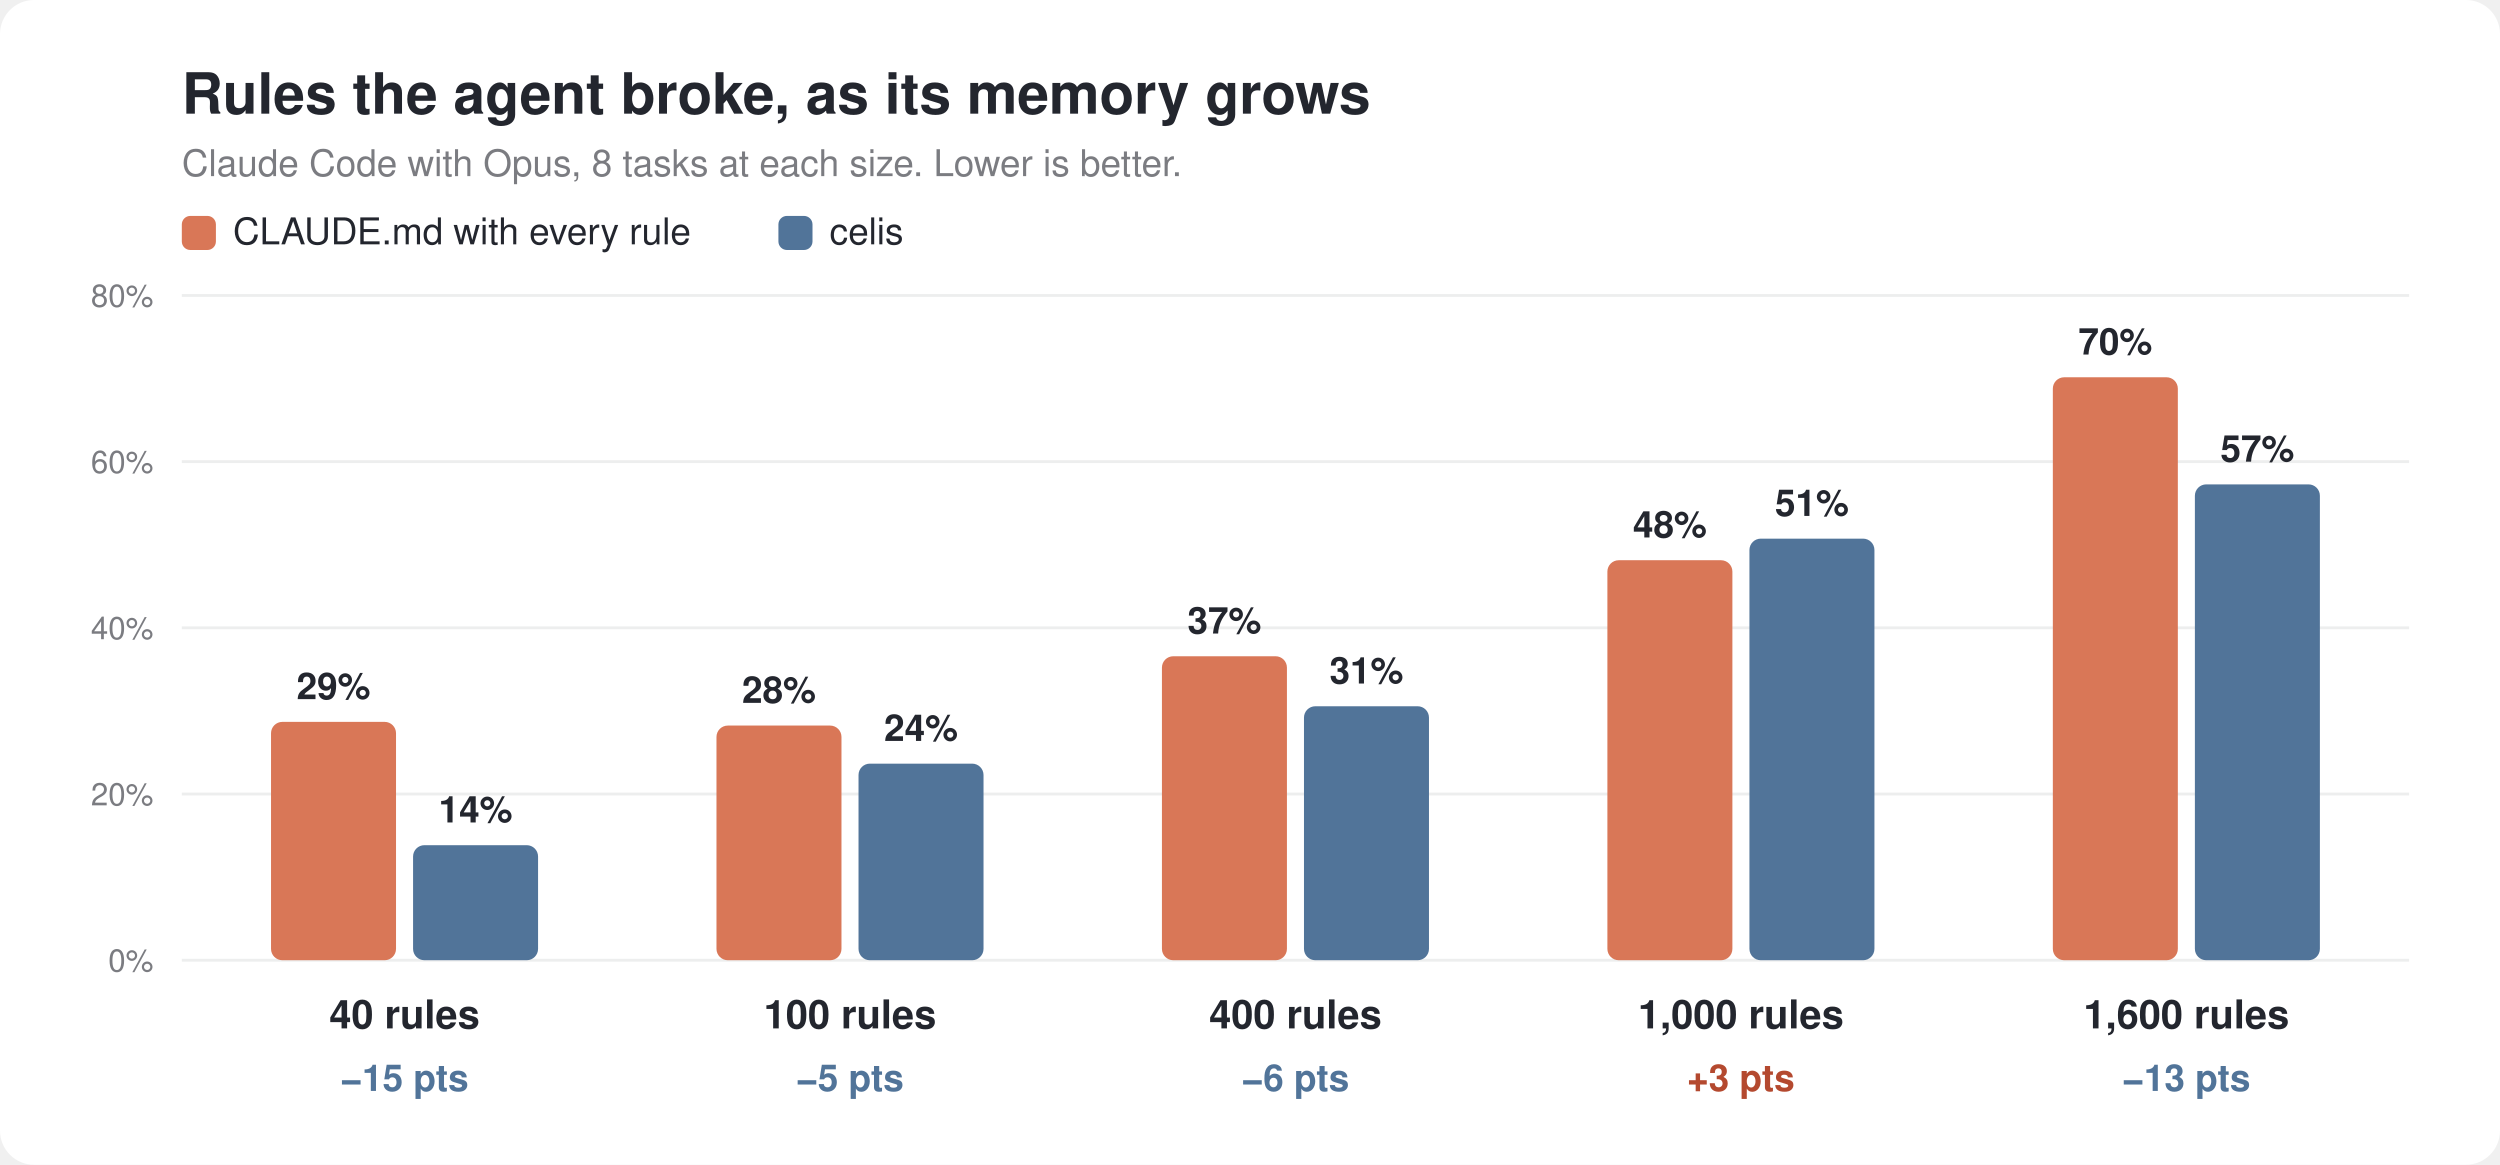
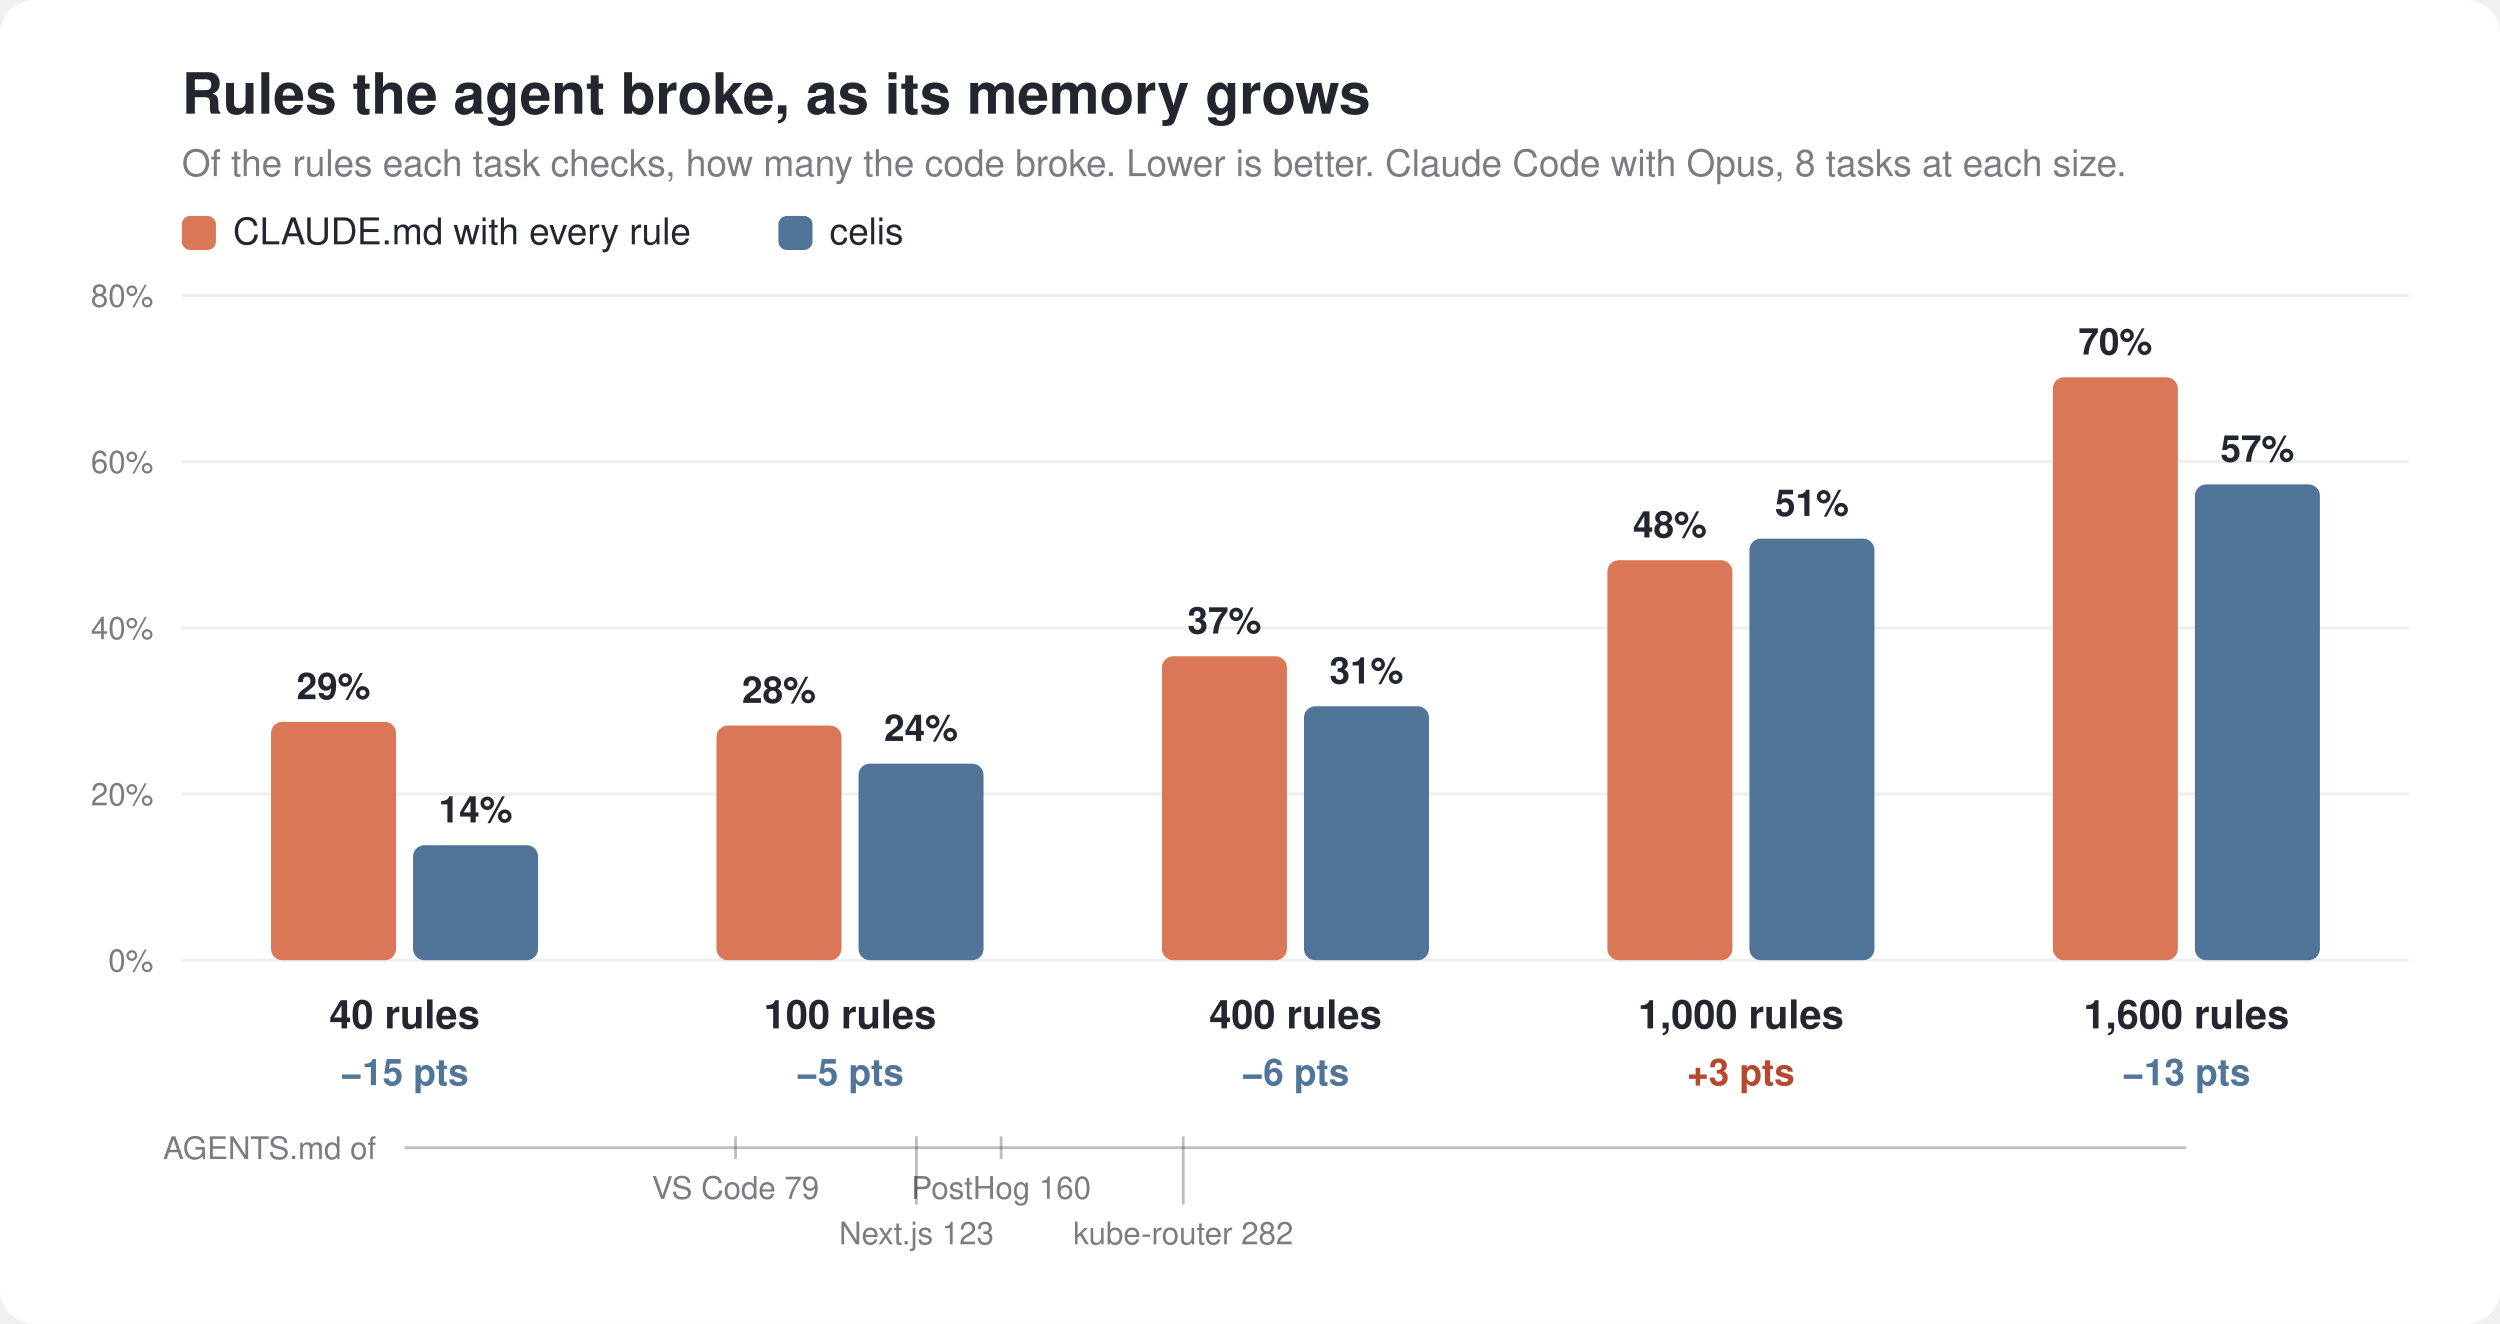
- <svg xmlns="http://www.w3.org/2000/svg" viewBox="0 0 880 410" width="880" height="410">
+ <svg xmlns="http://www.w3.org/2000/svg" viewBox="0 0 880 466" width="880" height="466">
  <style>
  .board { fill: #fff } .ink { fill: #23262e } .secondary { fill: rgb(35 38 46 / 0.6) }
-   .grid { stroke: rgb(35 38 46 / 0.08) } .claude { fill: #d97757 } .celis { fill: #517499 }
-   .worse { fill: #b4492f }
+   .grid { stroke: rgb(35 38 46 / 0.08) } .rule { stroke: rgb(35 38 46 / 0.3) }
+   .claude { fill: #d97757 } .celis { fill: #517499 } .worse { fill: #b4492f }
  text { font-family: -apple-system, BlinkMacSystemFont, 'Segoe UI', Helvetica, Arial, sans-serif;
         font-variant-numeric: tabular-nums }
  .title { font-size: 20px; font-weight: 600 } .body { font-size: 13px } .value { font-size: 13px; font-weight: 600 }
  .size { font-size: 14px; font-weight: 600 } .delta { font-size: 13px; font-weight: 700 }
  .mark { font-size: 11px }
  @media (prefers-color-scheme: dark) {
    .board { fill: #0d1117 } .ink { fill: #e6edf5 } .secondary { fill: rgb(230 237 245 / 0.6) }
-     .grid { stroke: rgb(230 237 245 / 0.1) } .celis { fill: #6b9bd1 } .worse { fill: #e07a62 }
+     .grid { stroke: rgb(230 237 245 / 0.1) } .rule { stroke: rgb(230 237 245 / 0.35) }
+     .celis { fill: #6b9bd1 } .worse { fill: #e07a62 }
  }
</style>
-   <rect class="board" width="880" height="410" rx="12" />
+   <rect class="board" width="880" height="466" rx="12" />
  <text class="title ink" x="64" y="40">Rules the agent broke, as its memory grows</text>
-   <text class="body secondary" x="64" y="62">Claude Code with Opus, 8 tasks at each size. Lower is better.</text>
+   <text class="body secondary" x="64" y="62">Of the rules each task checks, how many the code broke. Lower is better. Claude Code with Opus, 8 tasks at each size.</text>
  <rect class="claude" x="64" y="76" width="12" height="12" rx="3" />
  <text class="body ink" x="82" y="86">CLAUDE.md with every rule</text>
  <rect class="celis" x="274" y="76" width="12" height="12" rx="3" />
  <text class="body ink" x="292" y="86">celis</text>
  <line class="grid" x1="64" y1="338.0" x2="848" y2="338.0" />
  <text class="mark secondary" x="54" y="342.0" text-anchor="end">0%</text>
  <line class="grid" x1="64" y1="279.5" x2="848" y2="279.5" />
  <text class="mark secondary" x="54" y="283.5" text-anchor="end">20%</text>
  <line class="grid" x1="64" y1="221.0" x2="848" y2="221.0" />
  <text class="mark secondary" x="54" y="225.0" text-anchor="end">40%</text>
  <line class="grid" x1="64" y1="162.5" x2="848" y2="162.5" />
  <text class="mark secondary" x="54" y="166.5" text-anchor="end">60%</text>
  <line class="grid" x1="64" y1="104.0" x2="848" y2="104.0" />
  <text class="mark secondary" x="54" y="108.0" text-anchor="end">80%</text>
  <rect class="claude" x="95.4" y="254.1" width="44" height="83.9" rx="4" />
  <text class="value ink" x="117.4" y="246.1" text-anchor="middle">29%</text>
  <rect class="celis" x="145.4" y="297.5" width="44" height="40.5" rx="4" />
  <text class="value ink" x="167.4" y="289.5" text-anchor="middle">14%</text>
  <text class="size ink" x="142.4" y="362.0" text-anchor="middle">40 rules</text>
-   <text class="delta celis" x="142.4" y="384.0" text-anchor="middle">−15 pts</text>
+   <text class="delta celis" x="142.4" y="382.0" text-anchor="middle">−15 pts</text>
  <rect class="claude" x="252.2" y="255.4" width="44" height="82.6" rx="4" />
  <text class="value ink" x="274.2" y="247.4" text-anchor="middle">28%</text>
  <rect class="celis" x="302.2" y="268.8" width="44" height="69.2" rx="4" />
  <text class="value ink" x="324.2" y="260.8" text-anchor="middle">24%</text>
  <text class="size ink" x="299.2" y="362.0" text-anchor="middle">100 rules</text>
-   <text class="delta celis" x="299.2" y="384.0" text-anchor="middle">−5 pts</text>
+   <text class="delta celis" x="299.2" y="382.0" text-anchor="middle">−5 pts</text>
  <rect class="claude" x="409.0" y="231.0" width="44" height="107.0" rx="4" />
  <text class="value ink" x="431.0" y="223.0" text-anchor="middle">37%</text>
  <rect class="celis" x="459.0" y="248.6" width="44" height="89.4" rx="4" />
  <text class="value ink" x="481.0" y="240.6" text-anchor="middle">31%</text>
  <text class="size ink" x="456.0" y="362.0" text-anchor="middle">400 rules</text>
-   <text class="delta celis" x="456.0" y="384.0" text-anchor="middle">−6 pts</text>
+   <text class="delta celis" x="456.0" y="382.0" text-anchor="middle">−6 pts</text>
  <rect class="claude" x="565.8" y="197.2" width="44" height="140.8" rx="4" />
  <text class="value ink" x="587.8" y="189.2" text-anchor="middle">48%</text>
  <rect class="celis" x="615.8" y="189.6" width="44" height="148.4" rx="4" />
  <text class="value ink" x="637.8" y="181.6" text-anchor="middle">51%</text>
  <text class="size ink" x="612.8" y="362.0" text-anchor="middle">1,000 rules</text>
-   <text class="delta worse" x="612.8" y="384.0" text-anchor="middle">+3 pts</text>
+   <text class="delta worse" x="612.8" y="382.0" text-anchor="middle">+3 pts</text>
  <rect class="claude" x="722.6" y="132.8" width="44" height="205.2" rx="4" />
  <text class="value ink" x="744.6" y="124.8" text-anchor="middle">70%</text>
  <rect class="celis" x="772.6" y="170.5" width="44" height="167.5" rx="4" />
  <text class="value ink" x="794.6" y="162.5" text-anchor="middle">57%</text>
  <text class="size ink" x="769.6" y="362.0" text-anchor="middle">1,600 rules</text>
-   <text class="delta celis" x="769.6" y="384.0" text-anchor="middle">−13 pts</text>
+   <text class="delta celis" x="769.6" y="382.0" text-anchor="middle">−13 pts</text>
+   <line class="rule" x1="142.4" y1="404.0" x2="769.6" y2="404.0" />
+   <text class="mark secondary" x="132.4" y="408.0" text-anchor="end">AGENTS.md of</text>
+   <line class="rule" x1="258.9" y1="400.0" x2="258.9" y2="408.0" />
+   <text class="mark secondary" x="258.9" y="422.0" text-anchor="middle">VS Code 79</text>
+   <line class="rule" x1="322.6" y1="400.0" x2="322.6" y2="424.0" />
+   <text class="mark secondary" x="322.6" y="438.0" text-anchor="middle">Next.js 123</text>
+   <line class="rule" x1="352.4" y1="400.0" x2="352.4" y2="408.0" />
+   <text class="mark secondary" x="352.4" y="422.0" text-anchor="middle">PostHog 160</text>
+   <line class="rule" x1="416.5" y1="400.0" x2="416.5" y2="424.0" />
+   <text class="mark secondary" x="416.5" y="438.0" text-anchor="middle">kube-router 282</text>
</svg>
